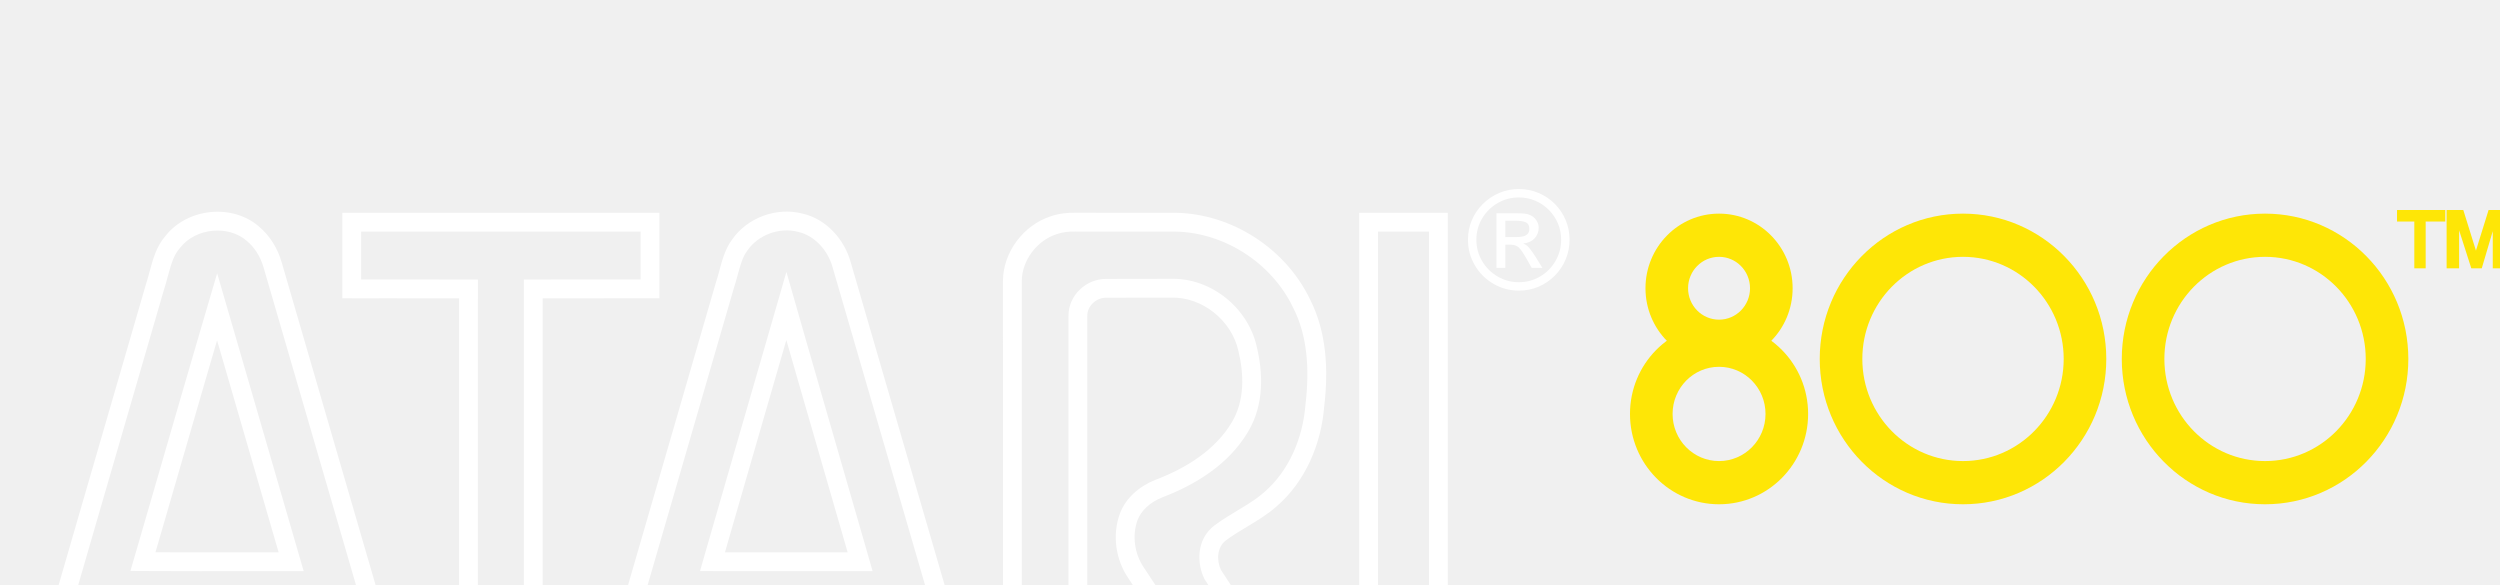
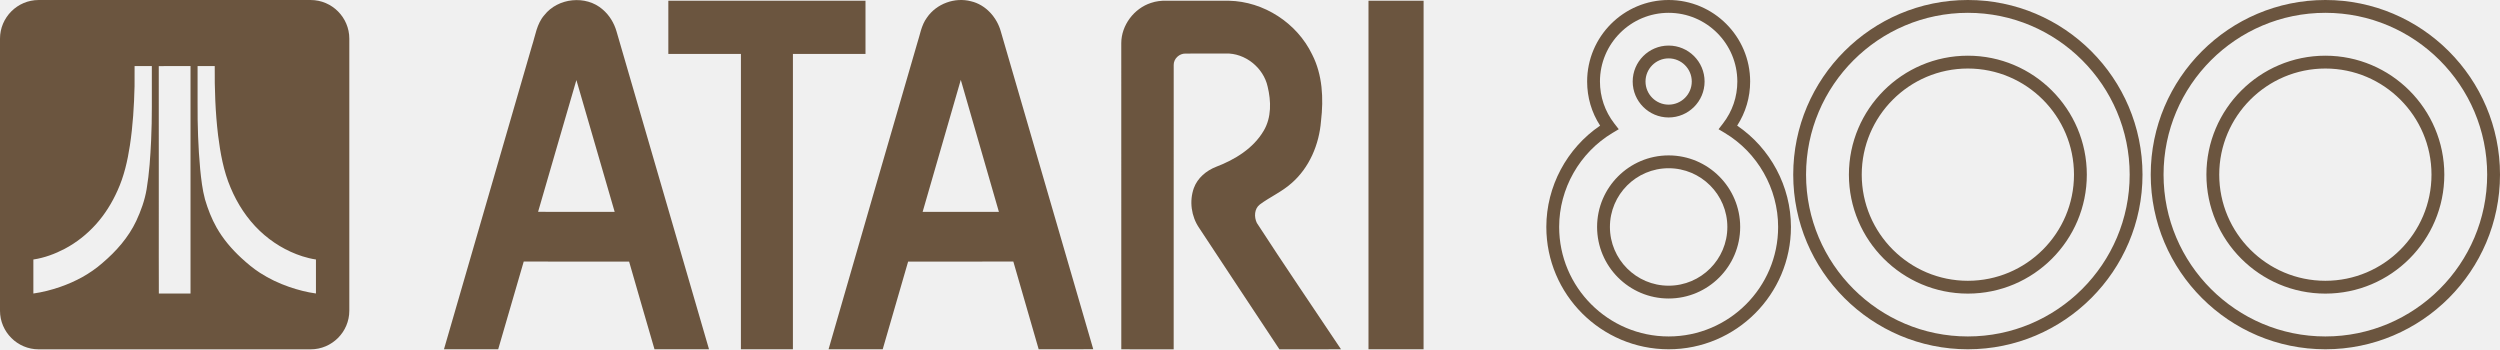
- <svg xmlns="http://www.w3.org/2000/svg" version="1.1" id="svg38" style="fill:none">
-   <defs id="defs42" />
-   <path d="m 340.915,50.933 c -3.394,0 -6.144,2.79 -6.144,6.231 0,3.441 2.75,6.231 6.144,6.231 3.393,0 6.143,-2.79 6.143,-6.231 0,-3.442 -2.75,-6.231 -6.143,-6.231 z m -14.591,6.231 c 0,-8.174 6.532,-14.799 14.591,-14.799 8.058,0 14.591,6.626 14.591,14.799 0,8.174 -6.533,14.799 -14.591,14.799 -8.059,0 -14.591,-6.626 -14.591,-14.799 z" id="path14" style="clip-rule:evenodd;fill:#fee606;fill-rule:evenodd;stroke-width:1.307" />
-   <path d="m 340.915,72.743 c -5.089,0 -9.215,4.185 -9.215,9.347 0,5.162 4.126,9.347 9.215,9.347 5.089,0 9.215,-4.185 9.215,-9.347 0,-5.162 -4.126,-9.347 -9.215,-9.347 z m -17.663,9.347 c 0,-9.894 7.909,-17.915 17.663,-17.915 9.755,0 17.663,8.021 17.663,17.915 0,9.894 -7.909,17.915 -17.663,17.915 -9.755,0 -17.663,-8.021 -17.663,-17.915 z" id="path16" style="clip-rule:evenodd;fill:#fee606;fill-rule:evenodd;stroke-width:1.307" />
-   <path d="m 389.295,50.933 c -11.027,0 -19.966,9.067 -19.966,20.252 0,11.185 8.939,20.252 19.966,20.252 11.027,0 19.967,-9.067 19.967,-20.252 0,-11.185 -8.94,-20.252 -19.967,-20.252 z m -28.414,20.252 c 0,-15.917 12.722,-28.82 28.414,-28.82 15.693,0 28.414,12.903 28.414,28.82 0,15.917 -12.722,28.82 -28.414,28.82 -15.693,0 -28.414,-12.903 -28.414,-28.82 z" id="path18" style="clip-rule:evenodd;fill:#fee606;fill-rule:evenodd;stroke-width:1.307" />
-   <path d="m 449.196,50.933 c -11.027,0 -19.967,9.067 -19.967,20.252 0,11.185 8.94,20.252 19.967,20.252 11.027,0 19.966,-9.067 19.966,-20.252 0,-11.185 -8.939,-20.252 -19.966,-20.252 z M 420.782,71.185 c 0,-15.917 12.722,-28.82 28.414,-28.82 15.693,0 28.414,12.903 28.414,28.82 0,15.917 -12.722,28.82 -28.414,28.82 -15.693,0 -28.414,-12.903 -28.414,-28.82 z" id="path20" style="clip-rule:evenodd;fill:#fee606;fill-rule:evenodd;stroke-width:1.307" />
-   <path d="m 479.122,43.6 v 9.281 h 1.601 v -9.281 h 3.888 v -1.624 h -8.92 v 1.624 z m 6.405,-1.624 v 10.905 h 1.829 v -9.281 l 2.975,9.281 h 1.601 l 2.745,-9.281 v 9.281 h 1.601 V 41.976 h -2.517 l -2.744,8.817 -2.745,-8.817 z" id="path22" style="clip-rule:evenodd;fill:#fee606;fill-rule:evenodd;stroke-width:1.307" />
-   <path d="m 479.122,52.881 h -0.324 v 0.329 h 0.324 z m 0,-9.281 h 0.324 v -0.329 h -0.324 z m 1.601,9.281 v 0.329 h 0.324 v -0.329 z m 0,-9.281 v -0.329 h -0.324 v 0.329 z m 3.888,0 v 0.329 h 0.324 v -0.329 z m 0,-1.624 h 0.324 v -0.329 h -0.324 z m -8.92,0 v -0.329 h -0.324 v 0.329 z m 0,1.624 h -0.324 v 0.329 h 0.324 z m 9.836,9.281 h -0.324 v 0.329 h 0.324 z m 0,-10.905 v -0.329 h -0.324 v 0.329 z m 1.829,10.905 v 0.329 h 0.324 v -0.329 z m 0,-9.281 0.309,-0.102 -0.633,0.102 z m 2.975,9.281 -0.309,0.102 0.073,0.227 h 0.236 z m 1.601,0 v 0.329 h 0.241 l 0.069,-0.234 z m 2.745,-9.281 h 0.324 l -0.636,-0.094 z m 0,9.281 h -0.324 v 0.329 h 0.324 z m 1.601,0 v 0.329 h 0.324 v -0.329 z m 0,-10.905 h 0.324 v -0.329 h -0.324 z m -2.517,0 v -0.329 h -0.237 l -0.071,0.23 z m -2.744,8.817 -0.31,0.099 0.31,0.993 0.309,-0.993 z m -2.745,-8.817 0.309,-0.099 -0.071,-0.23 h -0.237 z m -8.826,10.905 v -9.281 h -0.649 v 9.281 z m 1.277,-0.329 h -1.601 v 0.658 h 1.601 z m -0.324,-8.952 v 9.281 h 0.649 v -9.281 z m 4.212,-0.329 h -3.888 v 0.658 h 3.888 z m -0.324,-1.295 v 1.624 h 0.649 v -1.624 z m -8.596,0.329 h 8.92 v -0.658 h -8.92 z m 0.324,1.295 v -1.624 h -0.649 v 1.624 z m 3.107,-0.329 h -3.431 v 0.658 h 3.431 z m 6.729,9.61 V 41.976 h -0.649 v 10.905 z m 1.505,-0.329 h -1.829 v 0.658 h 1.829 z m -0.324,-8.952 v 9.281 h 0.649 v -9.281 z m 3.607,9.179 -2.973,-9.281 -0.616,0.203 2.974,9.281 z m 1.293,-0.227 h -1.601 v 0.658 h 1.601 z m 2.434,-9.046 -2.745,9.281 0.621,0.189 2.745,-9.281 z m 0.636,9.375 v -9.281 h -0.649 v 9.281 z m 1.277,-0.329 h -1.601 v 0.658 h 1.601 z m -0.324,-10.576 v 10.905 h 0.649 V 41.976 Z m -2.192,0.329 h 2.517 v -0.658 h -2.517 z m -2.435,8.587 2.745,-8.817 -0.619,-0.198 -2.745,8.817 z m -3.364,-8.817 2.745,8.817 0.619,-0.198 -2.745,-8.817 z m -2.435,0.23 h 2.745 v -0.658 h -2.745 z" id="path24" style="fill:#fee606;stroke-width:1.307" />
-   <path d="m 35.691,49.178 -0.073,0.083 c -1.128,1.28 -1.653,2.986 -2.387,5.714 l -0.012,0.044 c -0.229,0.852 -0.487,1.811 -0.799,2.762 -8.903,30.602 -17.776,61.223 -26.641,91.837 0.468,-1.2e-4 0.936,-2.5e-4 1.403,-3.8e-4 h 0.009 c 2.7,-8.8e-4 5.404,-0.001 8.11,0.004 2.439,-8.435 4.891,-16.869 7.37,-25.298 l 0.788,-2.68 2.794,0.001 c 3.876,0.003 7.751,8.8e-4 11.628,-2.6e-4 h 0.006 c 7.322,-0.003 14.651,-0.005 21.984,0.015 l 2.797,0.008 0.777,2.687 c 0.81,2.799 1.617,5.599 2.423,8.397 1.623,5.632 3.245,11.256 4.885,16.872 2.478,-0.003 4.956,-0.001 7.431,-6.3e-4 h 0.003 c 0.729,2.5e-4 1.458,6.3e-4 2.187,8.8e-4 -4.932,-16.983 -9.877,-33.962 -14.823,-50.944 l -0.006,-0.022 C 61.12,83.459 56.693,68.26 52.276,53.057 l -0.002,-0.006 -0.002,-0.006 c -0.597,-2.081 -1.744,-3.936 -3.284,-5.234 l -0.026,-0.022 -0.026,-0.023 C 45.279,44.566 38.792,45.211 35.759,49.09 Z M 84.26,149.623 c 0.361,1.243 0.722,2.487 1.083,3.731 -1.295,0.001 -2.59,0.001 -3.885,0.001 -1.092,-1.3e-4 -2.183,-6.3e-4 -3.275,-0.001 -3.409,-0.001 -6.818,-0.003 -10.224,0.006 -1.913,-6.518 -3.794,-13.047 -5.676,-19.575 l -0.002,-0.005 c -0.806,-2.796 -1.612,-5.593 -2.42,-8.388 -7.328,-0.02 -14.652,-0.017 -21.977,-0.015 -3.877,0.001 -7.755,0.003 -11.633,2.5e-4 -2.741,9.321 -5.45,18.651 -8.146,27.984 -3.64,-0.013 -7.28,-0.013 -10.919,-0.011 -0.829,2.6e-4 -1.658,5.1e-4 -2.487,5.1e-4 -1.295,1.2e-4 -2.59,-1.3e-4 -3.884,-0.001 C 1.175,152.104 1.535,150.861 1.895,149.617 10.866,118.636 19.845,87.646 28.855,56.676 c 0.288,-0.872 0.53,-1.77 0.772,-2.671 0.693,-2.576 1.391,-5.17 3.192,-7.212 4.323,-5.53 13.27,-6.475 18.573,-1.835 2.17,1.83 3.689,4.35 4.466,7.058 4.419,15.209 8.848,30.415 13.276,45.62 5.047,17.329 10.093,34.656 15.126,51.987 z m -41.195,-95.422 3.567,12.254 c 2.204,7.571 4.4,15.143 6.597,22.714 l 0.004,0.014 c 1.867,6.437 3.734,12.872 5.605,19.307 l 1.388,4.773 h -4.971 c -2.359,0 -4.718,0.003 -7.08,0.005 h -0.015 c -5.773,0.005 -11.558,0.011 -17.347,-0.017 l -4.95,-0.024 1.386,-4.752 c 1.659,-5.689 3.308,-11.382 4.958,-17.077 l 0.001,-0.004 c 2.408,-8.313 4.819,-16.634 7.261,-24.948 z M 31.917,105.793 c 1.295,-4.452 2.585,-8.904 3.875,-13.357 l 3.78e-4,-10e-4 c 1.765,-6.094 3.531,-12.188 5.308,-18.278 0.648,-2.22 1.297,-4.44 1.949,-6.659 0.646,2.22 1.292,4.441 1.937,6.662 1.554,5.349 3.106,10.699 4.658,16.049 l 0.004,0.014 c 1.506,5.193 3.013,10.385 4.521,15.578 0.361,1.244 0.723,2.488 1.085,3.731 -1.295,0 -2.59,6.3e-4 -3.885,0.001 -1.068,8.9e-4 -2.136,10e-4 -3.204,0.003 -4.483,0.004 -8.967,0.009 -13.451,-0.003 -1.294,-0.004 -2.588,-0.008 -3.883,-0.014 0.362,-1.242 0.724,-2.484 1.085,-3.727 z" id="path26" style="clip-rule:evenodd;fill:#ffffff;fill-rule:evenodd;stroke-width:1.261" />
-   <path d="m 148.215,49.698 -0.044,0.059 c -0.852,1.136 -1.286,2.574 -1.899,4.848 l -3.603,-0.972 c 0.581,-2.152 1.164,-4.309 2.515,-6.113 3.019,-4.379 8.858,-6.505 13.999,-5.154 4.703,1.085 8.305,5.139 9.545,9.704 4.904,16.88 9.817,33.758 14.731,50.635 l 0.003,0.009 c 4.551,15.633 9.101,31.265 13.645,46.9 0.361,1.242 0.722,2.483 1.083,3.725 -1.294,0.009 -2.588,0.013 -3.882,0.016 -1.915,0.004 -3.831,0.003 -5.746,0.001 -2.592,-0.003 -5.184,-0.004 -7.776,0.006 -0.949,-3.282 -1.895,-6.566 -2.84,-9.849 l -0.003,-0.008 c -1.741,-6.041 -3.481,-12.084 -5.243,-18.121 -4.096,0.003 -8.192,0 -12.288,-0.003 h -0.015 c -7.084,-0.004 -14.168,-0.008 -21.252,0.011 -1.365,4.768 -2.753,9.529 -4.14,14.291 -1.328,4.557 -2.655,9.114 -3.964,13.675 -2.553,0.004 -5.106,0.004 -7.659,0.003 h -0.018 c -1.903,-5e-4 -3.806,-0.001 -5.708,3.8e-4 -1.295,8.8e-4 -2.59,0.003 -3.885,0.006 0.358,-1.245 0.716,-2.489 1.075,-3.734 6.748,-23.432 13.55,-46.852 20.351,-70.269 l 0.001,-0.004 c 2.243,-7.721 4.484,-15.441 6.725,-23.161 0.282,-0.84 0.516,-1.704 0.749,-2.568 l 3.603,0.972 -0.013,0.046 c -0.219,0.812 -0.47,1.739 -0.778,2.662 -2.232,7.693 -4.466,15.386 -6.7,23.079 l -0.004,0.013 c -6.701,23.072 -13.401,46.143 -20.05,69.224 1.546,-6.3e-4 3.091,-2.5e-4 4.634,2.5e-4 h 0.02 c 1.617,5.1e-4 3.231,8.8e-4 4.846,2.5e-4 1.058,-3.667 2.124,-7.33 3.191,-10.987 v -0.003 c 1.388,-4.763 2.774,-9.517 4.136,-14.275 l 0.772,-2.696 2.805,-0.008 c 7.092,-0.019 14.18,-0.015 21.262,-0.011 h 0.02 c 4.096,0.003 8.189,0.005 12.282,0.003 l 2.799,-0.001 0.784,2.688 c 1.764,6.044 3.506,12.092 5.247,18.133 l 0.004,0.017 c 0.686,2.38 1.372,4.758 2.058,7.135 1.66,-0.003 3.318,-8.8e-4 4.972,2.5e-4 h 0.003 c 1.557,10e-4 3.11,0.003 4.661,6.3e-4 -4.443,-15.285 -8.892,-30.569 -13.341,-45.854 l -0.008,-0.023 C 174.962,86.868 170.049,69.989 165.145,53.108 l -0.009,-0.031 -0.009,-0.031 c -0.946,-3.481 -3.65,-6.323 -6.783,-7.046 l -0.056,-0.013 -0.054,-0.014 c -3.642,-0.957 -7.863,0.595 -9.979,3.663 z m -9.393,63.557 1.364,-4.754 c 2.441,-8.506 4.904,-17.005 7.365,-25.498 l 0.004,-0.014 c 1.604,-5.532 3.206,-11.062 4.802,-16.593 l 3.599,-12.471 3.573,12.478 c 2.184,7.626 4.392,15.249 6.601,22.878 l 0.003,0.008 c 1.855,6.401 3.709,12.806 5.551,19.214 l 1.368,4.762 h -4.955 c -2.432,0 -4.864,8.8e-4 -7.296,0.001 h -0.001 c -5.675,0.003 -11.352,0.004 -17.033,-0.005 z m 25.393,-3.721 c -1.138,2.5e-4 -2.277,6.3e-4 -3.415,0.001 -4.382,10e-4 -8.763,0.003 -13.146,-3.8e-4 -1.294,-8.8e-4 -2.587,-0.003 -3.881,-0.004 0.357,-1.243 0.714,-2.487 1.072,-3.73 2.089,-7.257 4.191,-14.51 6.292,-21.764 v -0.003 l 10e-4,-0.003 c 0.953,-3.288 1.905,-6.575 2.857,-9.863 0.651,-2.246 1.3,-4.492 1.948,-6.738 0.643,2.247 1.288,4.494 1.937,6.741 1.551,5.386 3.11,10.77 4.67,16.154 v 0.001 c 1.494,5.158 2.988,10.316 4.474,15.475 0.359,1.244 0.716,2.487 1.074,3.731 -1.295,0 -2.588,2.5e-4 -3.883,6.3e-4 z" id="path28" style="clip-rule:evenodd;fill:#ffffff;fill-rule:evenodd;stroke-width:1.261" />
-   <path d="m 107.626,59.163 c 4.539,-0.009 9.077,-0.008 13.616,-0.006 3.177,10e-4 6.355,0.003 9.533,-2.6e-4 V 42.198 H 67.894 c -0.003,3.23 -0.003,6.459 -0.002,9.689 3.78e-4,2.423 7.56e-4,4.846 -5.04e-4,7.27 0.76,6.3e-4 1.52,10e-4 2.279,10e-4 0.484,1.3e-4 0.968,2.5e-4 1.452,2.5e-4 1.935,1.3e-4 3.869,-5e-4 5.804,-10e-4 4.539,-0.001 9.077,-0.003 13.617,0.006 1.26e-4,0 -1.26e-4,0 0,0 -0.006,22.426 -0.005,44.853 -0.004,67.279 5.04e-4,8.972 0.001,17.943 0.001,26.914 h 16.582 c 0.005,-23.546 0.004,-47.098 0.003,-70.646 -2.6e-4,-7.849 -3.8e-4,-15.698 -3.8e-4,-23.547 z m -3.734,90.461 c 0.004,-22.303 0.003,-44.61 0.003,-66.915 -2.6e-4,-7.849 -3.8e-4,-15.698 -3.8e-4,-23.547 v -3.724 l 3.724,-0.008 c 4.54,-0.009 9.089,-0.008 13.634,-0.006 1.932,7.5e-4 3.863,10e-4 5.791,10e-4 V 45.929 H 71.623 c -6.3e-4,1.985 -2.52e-4,3.968 0,5.952 2.53e-4,1.181 3.79e-4,2.363 3.79e-4,3.545 1.93,1.3e-4 3.861,-5.1e-4 5.793,-0.001 4.545,-10e-4 9.094,-0.003 13.635,0.006 l 3.725,0.008 -0.001,3.725 c -0.006,22.427 -0.005,44.854 -0.004,67.281 5.04e-4,7.727 8.82e-4,15.453 0.001,23.179 z" id="path30" style="clip-rule:evenodd;fill:#ffffff;fill-rule:evenodd;stroke-width:1.261" />
-   <path d="m 209.584,46.43 -0.04,0.013 c -3.913,1.252 -6.877,5.218 -6.909,9.261 0.01,17.753 0.009,35.51 0.009,53.265 -0.001,13.555 -0.003,27.109 0.003,40.66 1.138,0 2.278,-3.8e-4 3.419,-6.3e-4 1.942,-6.3e-4 3.884,-0.001 5.826,-1.4e-4 0.006,-13.875 0.004,-27.749 0.001,-41.624 v -7.6e-4 c -0.004,-15.113 -0.006,-30.227 0.003,-45.341 -0.034,-4.176 3.613,-7.396 7.48,-7.348 2.258,-0.023 4.642,-0.019 7.001,-0.015 1.967,0.004 3.915,0.008 5.754,-0.005 8.027,-0.243 15.38,5.756 17.091,13.426 1.229,5.052 1.548,11.408 -1.674,16.838 -3.925,6.679 -10.72,10.662 -17.033,13.072 -2.393,0.934 -4.225,2.621 -4.943,4.569 -1.079,3.027 -0.589,6.633 1.265,9.342 l 0.015,0.023 0.016,0.024 c 3.345,5.052 6.676,10.104 10.005,15.152 4.816,7.304 9.628,14.602 14.473,21.888 3.141,-0.008 6.292,-0.006 9.438,-0.004 0.41,2.5e-4 0.821,5e-4 1.23,7.6e-4 -1.529,-2.28 -3.062,-4.561 -4.598,-6.844 -6.175,-9.184 -12.372,-18.401 -18.393,-27.695 l -0.122,-0.189 -0.1,-0.203 c -1.365,-2.797 -1.688,-7.644 2.042,-10.488 l 0.019,-0.015 0.02,-0.014 c 1.518,-1.127 3.153,-2.109 4.604,-2.981 0.27,-0.163 0.535,-0.321 0.789,-0.476 1.71,-1.036 3.161,-1.973 4.405,-3.081 l 0.023,-0.019 0.021,-0.019 c 4.855,-4.186 7.655,-10.657 8.172,-17.356 l 0.005,-0.075 0.009,-0.075 c 0.802,-6.789 0.401,-13.497 -2.452,-19.064 l -0.021,-0.042 -0.02,-0.043 c -4.208,-8.757 -13.553,-14.825 -23.247,-15.014 -2.452,-0.003 -4.913,-6.56e-4 -7.378,8.7e-4 -4.139,0.003 -8.287,0.005 -12.425,-0.01 l -0.039,-1.39e-4 -0.04,-9.83e-4 c -1.352,-0.034 -2.59,0.123 -3.664,0.493 z m 23.623,-4.229 c 11.132,0.203 21.757,7.109 26.573,17.129 3.333,6.505 3.68,14.068 2.838,21.204 -0.577,7.474 -3.71,14.941 -9.456,19.895 -1.765,1.57 -3.778,2.78 -5.792,3.991 -1.452,0.874 -2.906,1.747 -4.265,2.756 -1.784,1.36 -1.871,3.997 -0.951,5.883 6.004,9.268 12.17,18.439 18.336,27.609 2.007,2.985 4.014,5.971 6.016,8.959 0.832,1.242 1.663,2.485 2.492,3.729 -1.495,0.003 -2.989,0.004 -4.484,0.004 -1.252,-2.5e-4 -2.503,-0.001 -3.754,-0.001 -3.804,-0.003 -7.607,-0.005 -11.411,0.01 -5.222,-7.845 -10.412,-15.715 -15.602,-23.584 -3.328,-5.048 -6.657,-10.095 -9.993,-15.135 -2.511,-3.671 -3.193,-8.532 -1.692,-12.72 1.175,-3.211 3.981,-5.563 7.108,-6.78 5.97,-2.278 11.856,-5.856 15.163,-11.488 2.516,-4.236 2.385,-9.461 1.252,-14.095 -1.324,-6.018 -7.186,-10.75 -13.383,-10.541 -1.966,0.014 -3.931,0.01 -5.896,0.006 -2.316,-0.005 -4.631,-0.009 -6.943,0.015 -1.938,-0.045 -3.761,1.638 -3.737,3.599 -0.009,15.118 -0.006,30.237 -0.004,45.356 0.003,13.876 0.006,27.753 -0.001,41.632 0,1.244 -0.001,2.487 -0.001,3.731 0,1.3e-4 0,2.5e-4 0,3.8e-4 -0.001,0 -0.003,0 -0.004,0 -1.243,-0.003 -2.485,-0.004 -3.728,-0.005 -1.938,-0.001 -3.876,-6.3e-4 -5.813,0 -2.387,7.5e-4 -4.773,0.001 -7.16,-0.001 -0.005,-14.797 -0.005,-29.595 -0.004,-44.393 0.001,-17.757 0.001,-35.515 -0.009,-53.274 0.037,-5.707 4.094,-11.073 9.503,-12.804 1.594,-0.55 3.294,-0.738 4.975,-0.697 4.131,0.015 8.263,0.013 12.394,0.01 2.477,-0.001 4.955,-0.003 7.431,-8.44e-4 z" id="path32" style="clip-rule:evenodd;fill:#ffffff;fill-rule:evenodd;stroke-width:1.261" />
-   <path d="M 273.276,45.929 V 149.626 c 1.164,-1.3e-4 2.327,-6.3e-4 3.492,-0.001 2.205,-0.001 4.411,-0.003 6.616,-2.5e-4 0.011,-23.459 0.009,-46.913 0.008,-70.37 -0.001,-11.108 -0.003,-22.216 -0.001,-33.325 z m -3.732,-3.731 V 153.356 c 2.413,0.003 4.826,0.001 7.238,2.5e-4 2.2,-0.001 4.4,-0.003 6.6,-2.5e-4 1.244,8.8e-4 2.487,0.003 3.732,0.006 0,-1.244 10e-4,-2.488 10e-4,-3.731 0.013,-23.462 0.01,-46.919 0.009,-70.377 -0.001,-11.108 -0.003,-22.216 -0.001,-33.324 0,-1.244 0,-2.488 0,-3.731 z" id="path34" style="clip-rule:evenodd;fill:#ffffff;fill-rule:evenodd;stroke-width:1.261" />
-   <path d="m 305.117,56.86 c -1.209,0.516 -2.513,0.774 -3.908,0.774 -1.815,0 -3.496,-0.452 -5.044,-1.355 -1.547,-0.903 -2.775,-2.125 -3.683,-3.665 -0.906,-1.54 -1.36,-3.231 -1.36,-5.074 0,-1.389 0.257,-2.686 0.774,-3.892 0.516,-1.206 1.244,-2.276 2.187,-3.211 0.943,-0.935 2.026,-1.66 3.249,-2.176 1.223,-0.516 2.515,-0.774 3.877,-0.774 1.369,0 2.668,0.258 3.896,0.774 1.227,0.516 2.303,1.237 3.229,2.163 0.925,0.926 1.645,2 2.161,3.224 0.517,1.224 0.774,2.521 0.774,3.892 0,1.362 -0.253,2.652 -0.76,3.872 -0.507,1.219 -1.229,2.303 -2.168,3.251 -0.938,0.948 -2.012,1.68 -3.222,2.196 z m -8.125,-2.03 c 1.29,0.757 2.695,1.135 4.217,1.135 1.529,0 2.935,-0.376 4.216,-1.128 1.281,-0.752 2.297,-1.776 3.048,-3.071 0.751,-1.295 1.127,-2.704 1.127,-4.226 0,-1.148 -0.216,-2.23 -0.647,-3.244 -0.431,-1.015 -1.034,-1.909 -1.808,-2.684 -0.774,-0.774 -1.668,-1.377 -2.682,-1.809 -1.015,-0.432 -2.099,-0.648 -3.255,-0.648 -1.513,0 -2.914,0.374 -4.203,1.122 -1.29,0.748 -2.315,1.762 -3.075,3.044 -0.761,1.282 -1.141,2.688 -1.141,4.219 0,1.531 0.378,2.94 1.133,4.226 0.756,1.286 1.779,2.308 3.069,3.064 z m 1.536,-1.709 v -4.593 h 1.04 c 0.712,0 1.266,0.194 1.662,0.581 0.396,0.387 0.918,1.159 1.567,2.316 l 0.961,1.696 h 2.122 l -1.307,-2.11 c -0.543,-0.854 -0.983,-1.478 -1.321,-1.869 -0.338,-0.392 -0.734,-0.676 -1.188,-0.854 0.934,-0.08 1.682,-0.412 2.242,-0.995 0.561,-0.583 0.841,-1.302 0.841,-2.156 0,-0.507 -0.156,-0.992 -0.468,-1.455 -0.311,-0.463 -0.72,-0.806 -1.227,-1.028 -0.311,-0.151 -0.695,-0.249 -1.147,-0.294 -0.454,-0.044 -1.054,-0.067 -1.802,-0.067 H 296.778 v 10.828 z m -0.001,-6.102 h 2.134 c 0.57,0 1.048,-0.051 1.435,-0.154 0.387,-0.102 0.682,-0.276 0.888,-0.521 0.204,-0.245 0.306,-0.563 0.306,-0.955 0,-0.676 -0.245,-1.115 -0.734,-1.315 -0.489,-0.2 -1.165,-0.3 -2.029,-0.3 h -2.001 z" id="path36" style="clip-rule:evenodd;fill:#ffffff;fill-rule:evenodd;stroke-width:1.261" />
+ <svg xmlns="http://www.w3.org/2000/svg" version="1.1" id="Ebene_1" x="0px" y="0px" xml:space="preserve">
+   <g>
+     <g>
+       <g id="_x23_ffffffff">
+         <path fill="#6B553F" d="M123.437,3.436c3.074-3.934,9.436-4.604,13.207-1.307c1.542,1.299,2.622,3.091,3.175,5.02     c6.981,24.021,13.994,48.033,20.966,72.058c-4.12,0.004-8.242-0.006-12.362,0.004c-1.943-6.623-3.841-13.258-5.759-19.889     c-7.967-0.018-15.932-0.004-23.898-0.008c-1.951,6.627-3.876,13.258-5.792,19.896c-4.098-0.014-8.195-0.004-12.294-0.008     c6.633-22.914,13.273-45.832,19.938-68.739C121.41,8.071,121.708,5.392,123.437,3.436 M130.71,18.154     c-2.921,9.952-5.783,19.924-8.688,29.881c5.791,0.027,11.579,0.01,17.367,0.01C136.491,38.082,133.608,28.119,130.71,18.154z" />
+         <path fill="#6B553F" d="M210.231,3.953c2.147-3.114,6.298-4.627,9.953-3.666c3.345,0.771,5.905,3.654,6.788,6.899     c6.975,24.005,13.973,48.001,20.947,72.005c-4.125,0.033-8.25,0-12.375,0.018c-1.918-6.629-3.816-13.266-5.748-19.895     c-7.954,0.004-15.907-0.016-23.86,0.006c-1.901,6.635-3.86,13.252-5.763,19.885c-4.094,0.004-8.186-0.002-12.28,0.004     c6.629-23.041,13.336-46.063,20.019-69.087C208.613,8.041,208.883,5.749,210.231,3.953 M209.228,48.045     c5.766,0.008,11.53,0.004,17.296,0.004c-2.868-9.984-5.782-19.956-8.644-29.939C215.001,28.09,212.094,38.061,209.228,48.045z" />
+         <path fill="#6B553F" d="M151.56,0.167c14.906,0,29.811,0,44.712,0c0,4.021,0,8.038,0,12.059     c-5.487,0.004-10.974-0.006-16.459,0.004c0,22.325,0.004,44.653-0.003,66.977c-3.929,0-7.862,0-11.792,0     c0-22.324-0.003-44.651,0.004-66.977c-5.489-0.01-10.974,0-16.462-0.004C151.56,8.206,151.557,4.189,151.56,0.167z" />
+         <path fill="#6B553F" d="M261.023,0.657c1.133-0.391,2.342-0.524,3.537-0.495c4.699,0.017,9.398,0.003,14.098,0.006     c7.914,0.145,15.468,5.056,18.894,12.179c2.371,4.626,2.615,10.005,2.018,15.079c-0.41,5.313-2.64,10.625-6.723,14.145     c-2.158,1.926-4.846,3.09-7.153,4.801c-1.269,0.967-1.329,2.842-0.676,4.186c6.237,9.629,12.724,19.104,19.09,28.652     c-4.657,0.008-9.313-0.014-13.972,0.008c-6.098-9.156-12.13-18.359-18.202-27.529c-1.785-2.609-2.27-6.066-1.201-9.045     c0.834-2.285,2.831-3.958,5.055-4.82c4.246-1.619,8.431-4.166,10.782-8.172c1.788-3.01,1.697-6.725,0.893-10.021     c-0.942-4.277-5.11-7.644-9.513-7.495c-3.047,0.021-6.091-0.016-9.132,0.014c-1.377-0.032-2.672,1.165-2.655,2.561     c-0.014,21.501,0.008,43.004-0.006,64.504c-3.96-0.006-7.917,0-11.878-0.004c-0.007-23.146,0.007-46.297-0.007-69.443     C254.291,5.707,257.176,1.89,261.023,0.657z" />
+         <path fill="#6B553F" d="M310.335,0.167c4.164,0,8.328,0,12.498,0c-0.004,26.349,0.006,52.692-0.008,79.042     c-4.162-0.01-8.326,0-12.49-0.004C310.335,52.857,310.335,26.512,310.335,0.167z" />
+       </g>
+     </g>
+   </g>
+   <g>
+     <path fill="#6B553F" d="M527.328,79.205c-21.836,0-39.604-17.766-39.604-39.603C487.724,17.764,505.492,0,527.328,0   c21.838,0,39.602,17.765,39.602,39.603C566.929,61.439,549.166,79.205,527.328,79.205z M527.328,2.908   c-20.234,0-36.695,16.461-36.695,36.694c0,20.234,16.461,36.695,36.695,36.695c20.232,0,36.693-16.461,36.693-36.695   C564.021,19.37,547.56,2.908,527.328,2.908z M527.328,66.582c-14.873,0-26.977-12.102-26.977-26.976   c0-14.875,12.104-26.976,26.977-26.976s26.975,12.101,26.975,26.976C554.302,54.48,542.201,66.582,527.328,66.582z M527.328,15.54   c-13.271,0-24.068,10.797-24.068,24.066c0,13.271,10.797,24.068,24.068,24.068c13.27,0,24.066-10.797,24.066-24.068   C551.394,26.336,540.597,15.54,527.328,15.54z" />
+   </g>
+   <g>
+     <path fill="#6B553F" d="M446.257,79.205c-21.836,0-39.604-17.766-39.604-39.603C406.654,17.764,424.421,0,446.257,0   c21.838,0,39.602,17.765,39.602,39.603C485.859,61.439,468.095,79.205,446.257,79.205z M446.257,2.908   c-20.232,0-36.695,16.461-36.695,36.694c0,20.234,16.463,36.695,36.695,36.695s36.693-16.461,36.693-36.695   C482.951,19.37,466.49,2.908,446.257,2.908z M446.257,66.582c-14.875,0-26.977-12.102-26.977-26.976   c0-14.875,12.102-26.976,26.977-26.976c14.873,0,26.975,12.101,26.975,26.976C473.232,54.48,461.13,66.582,446.257,66.582z    M446.257,15.54c-13.271,0-24.068,10.797-24.068,24.066c0,13.271,10.797,24.068,24.068,24.068s24.066-10.797,24.066-24.068   C470.324,26.336,459.527,15.54,446.257,15.54z" />
+   </g>
+   <g>
+     <path fill="#6B553F" d="M378.4,79.205c-15.295,0-27.736-12.441-27.736-27.738c0-9.178,4.637-17.842,12.197-22.976   c-1.932-2.98-2.943-6.41-2.943-10.009C359.917,8.292,368.208,0,378.4,0s18.484,8.292,18.484,18.481   c0,3.599-1.016,7.027-2.947,10.009c7.563,5.134,12.199,13.796,12.199,22.976C406.138,66.764,393.695,79.205,378.4,79.205z    M378.4,2.908c-8.588,0-15.576,6.986-15.576,15.574c0,3.479,1.127,6.773,3.256,9.524l1.006,1.297l-1.41,0.841   c-7.467,4.467-12.104,12.637-12.104,21.323c0,13.689,11.139,24.83,24.828,24.83c13.691,0,24.83-11.141,24.83-24.83   c0-8.688-4.639-16.857-12.105-21.323l-1.406-0.841l1.002-1.297c2.131-2.751,3.256-6.045,3.256-9.524   C393.976,9.895,386.988,2.908,378.4,2.908z M378.4,67.693c-8.945,0-16.225-7.275-16.225-16.227c0-8.943,7.277-16.225,16.225-16.225   c8.945,0,16.225,7.277,16.225,16.225C394.625,60.418,387.347,67.693,378.4,67.693z M378.4,38.151   c-7.344,0-13.316,5.976-13.316,13.318c0,7.344,5.975,13.318,13.316,13.318c7.344,0,13.316-5.975,13.316-13.318   C391.716,44.127,385.744,38.151,378.4,38.151z M378.4,26.639c-4.496,0-8.152-3.658-8.152-8.154c0-4.495,3.656-8.151,8.152-8.151   s8.152,3.656,8.152,8.151C386.554,22.981,382.896,26.639,378.4,26.639z M378.4,13.24c-2.893,0-5.244,2.354-5.244,5.244   c0,2.894,2.352,5.246,5.244,5.246c2.895,0,5.246-2.354,5.246-5.246C383.646,15.593,381.294,13.24,378.4,13.24z" />
+   </g>
+   <g>
+     <g>
+       <path fill="#6B553F" d="M70.453,0.003H8.761C3.942,0.003,0,3.946,0,8.765v61.692c0,4.818,3.942,8.762,8.761,8.762h61.692    c4.819,0,8.762-3.943,8.762-8.762V8.765C79.215,3.947,75.273,0.003,70.453,0.003z M34.269,31.85    c-0.175,3.69-0.406,7.389-1.017,11.037c-0.42,2.516-1.291,4.943-2.369,7.246c-1.761,3.711-4.528,6.852-7.639,9.492    c-2.782,2.449-6.104,4.232-9.597,5.438c-1.976,0.684-4.01,1.205-6.08,1.498c0.002-2.57,0.002-5.143,0-7.713    c2.492-0.375,4.889-1.26,7.114-2.43c2.641-1.396,5.018-3.273,7.019-5.488c2.067-2.285,3.713-4.932,4.963-7.742    c1.472-3.229,2.26-6.721,2.795-10.213c0.672-4.442,0.951-8.938,1.055-13.425c0.017-1.52,0.004-3.042,0.008-4.564    c1.303-0.004,2.606,0,3.911-0.002c0.005,3.064,0,6.131,0.002,9.195C34.447,26.736,34.375,29.293,34.269,31.85z M43.205,14.983    c0.001,17.192,0.001,34.386,0,51.576c-2.395,0.006-4.789-0.01-7.183,0.012c-0.031-5.481-0.005-10.967-0.013-16.446    c-0.003-11.71,0.005-23.422-0.004-35.134C38.405,14.974,40.805,14.987,43.205,14.983C43.205,14.982,43.205,14.982,43.205,14.983z     M71.648,66.555c-2.056-0.279-4.072-0.811-6.034-1.477c-2.336-0.813-4.596-1.865-6.672-3.217    c-1.515-0.973-2.892-2.139-4.216-3.355c-2.182-2.014-4.134-4.299-5.601-6.889c-1.147-2.018-1.985-4.195-2.64-6.416    c-0.601-2.232-0.857-4.543-1.09-6.837c-0.451-4.962-0.62-9.947-0.588-14.928c0-2.817-0.001-5.634,0-8.453    c1.297-0.001,2.593-0.004,3.888,0.001c-0.042,5.241,0.137,10.495,0.761,15.701c0.512,4.045,1.233,8.121,2.844,11.889    c1.527,3.646,3.729,7.035,6.598,9.768c2.74,2.613,6.06,4.621,9.667,5.777c1.007,0.32,2.036,0.572,3.083,0.727    C71.647,61.416,71.646,63.984,71.648,66.555z" />
+     </g>
+   </g>
</svg>
